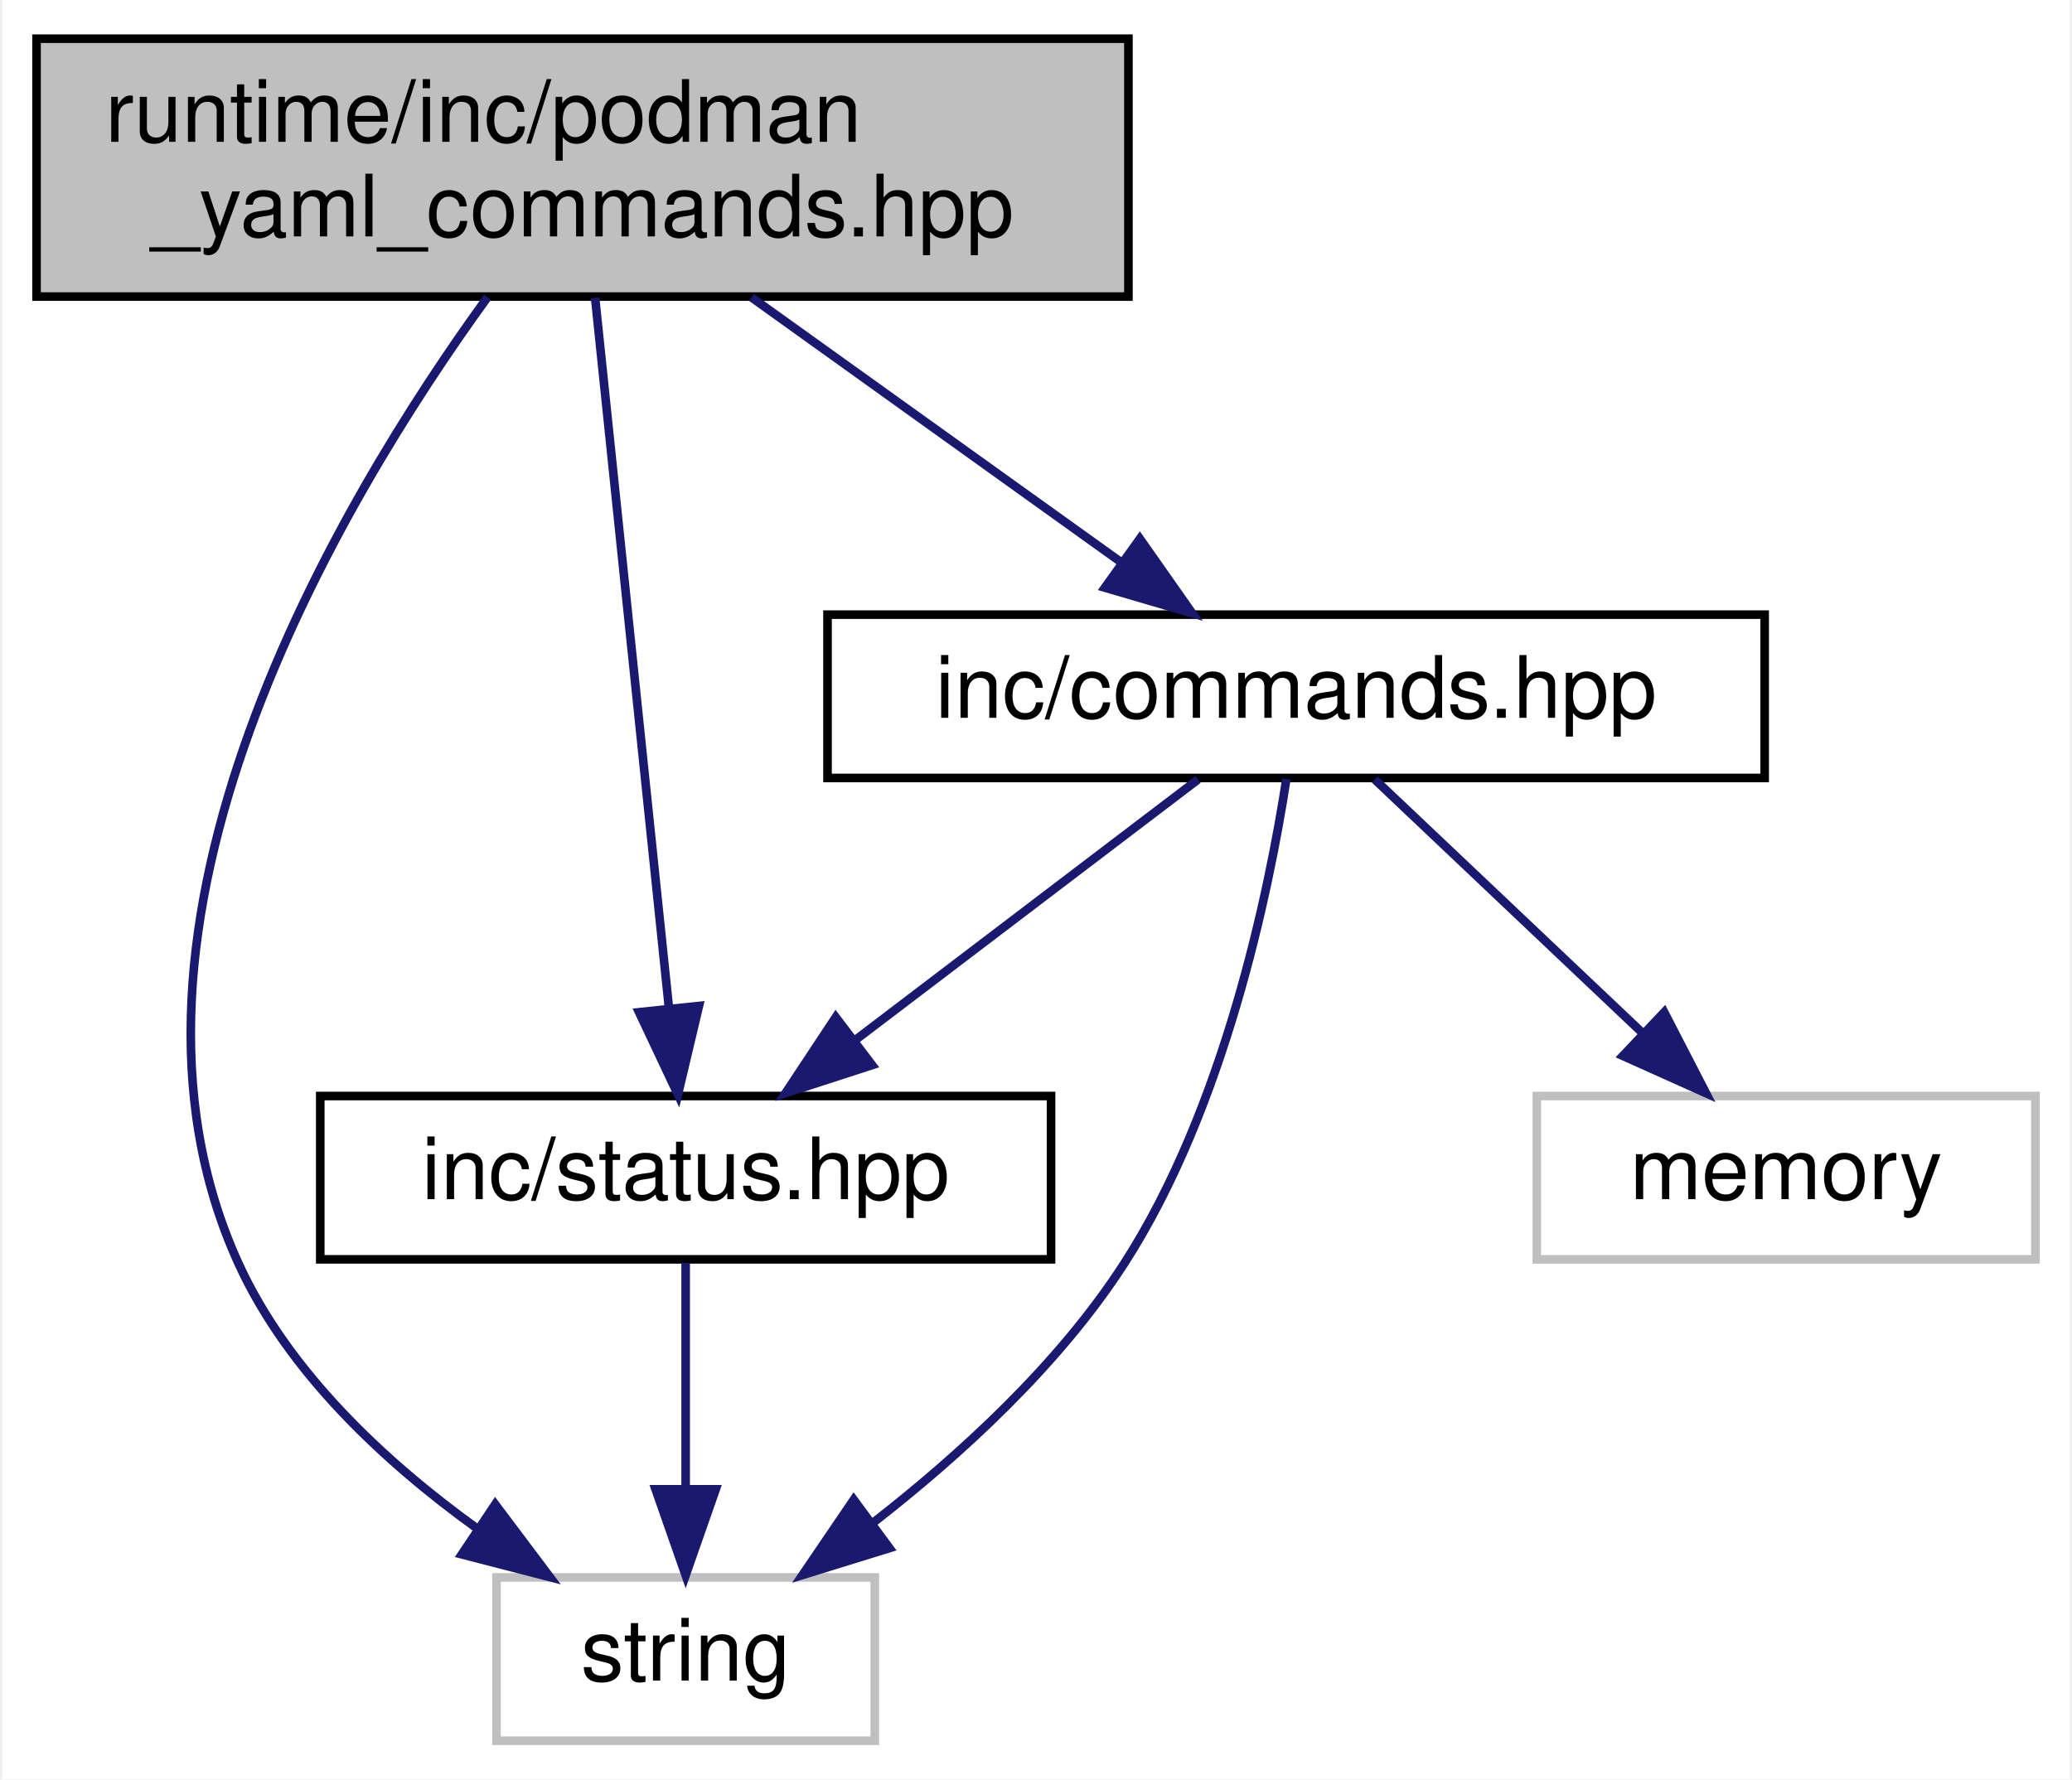
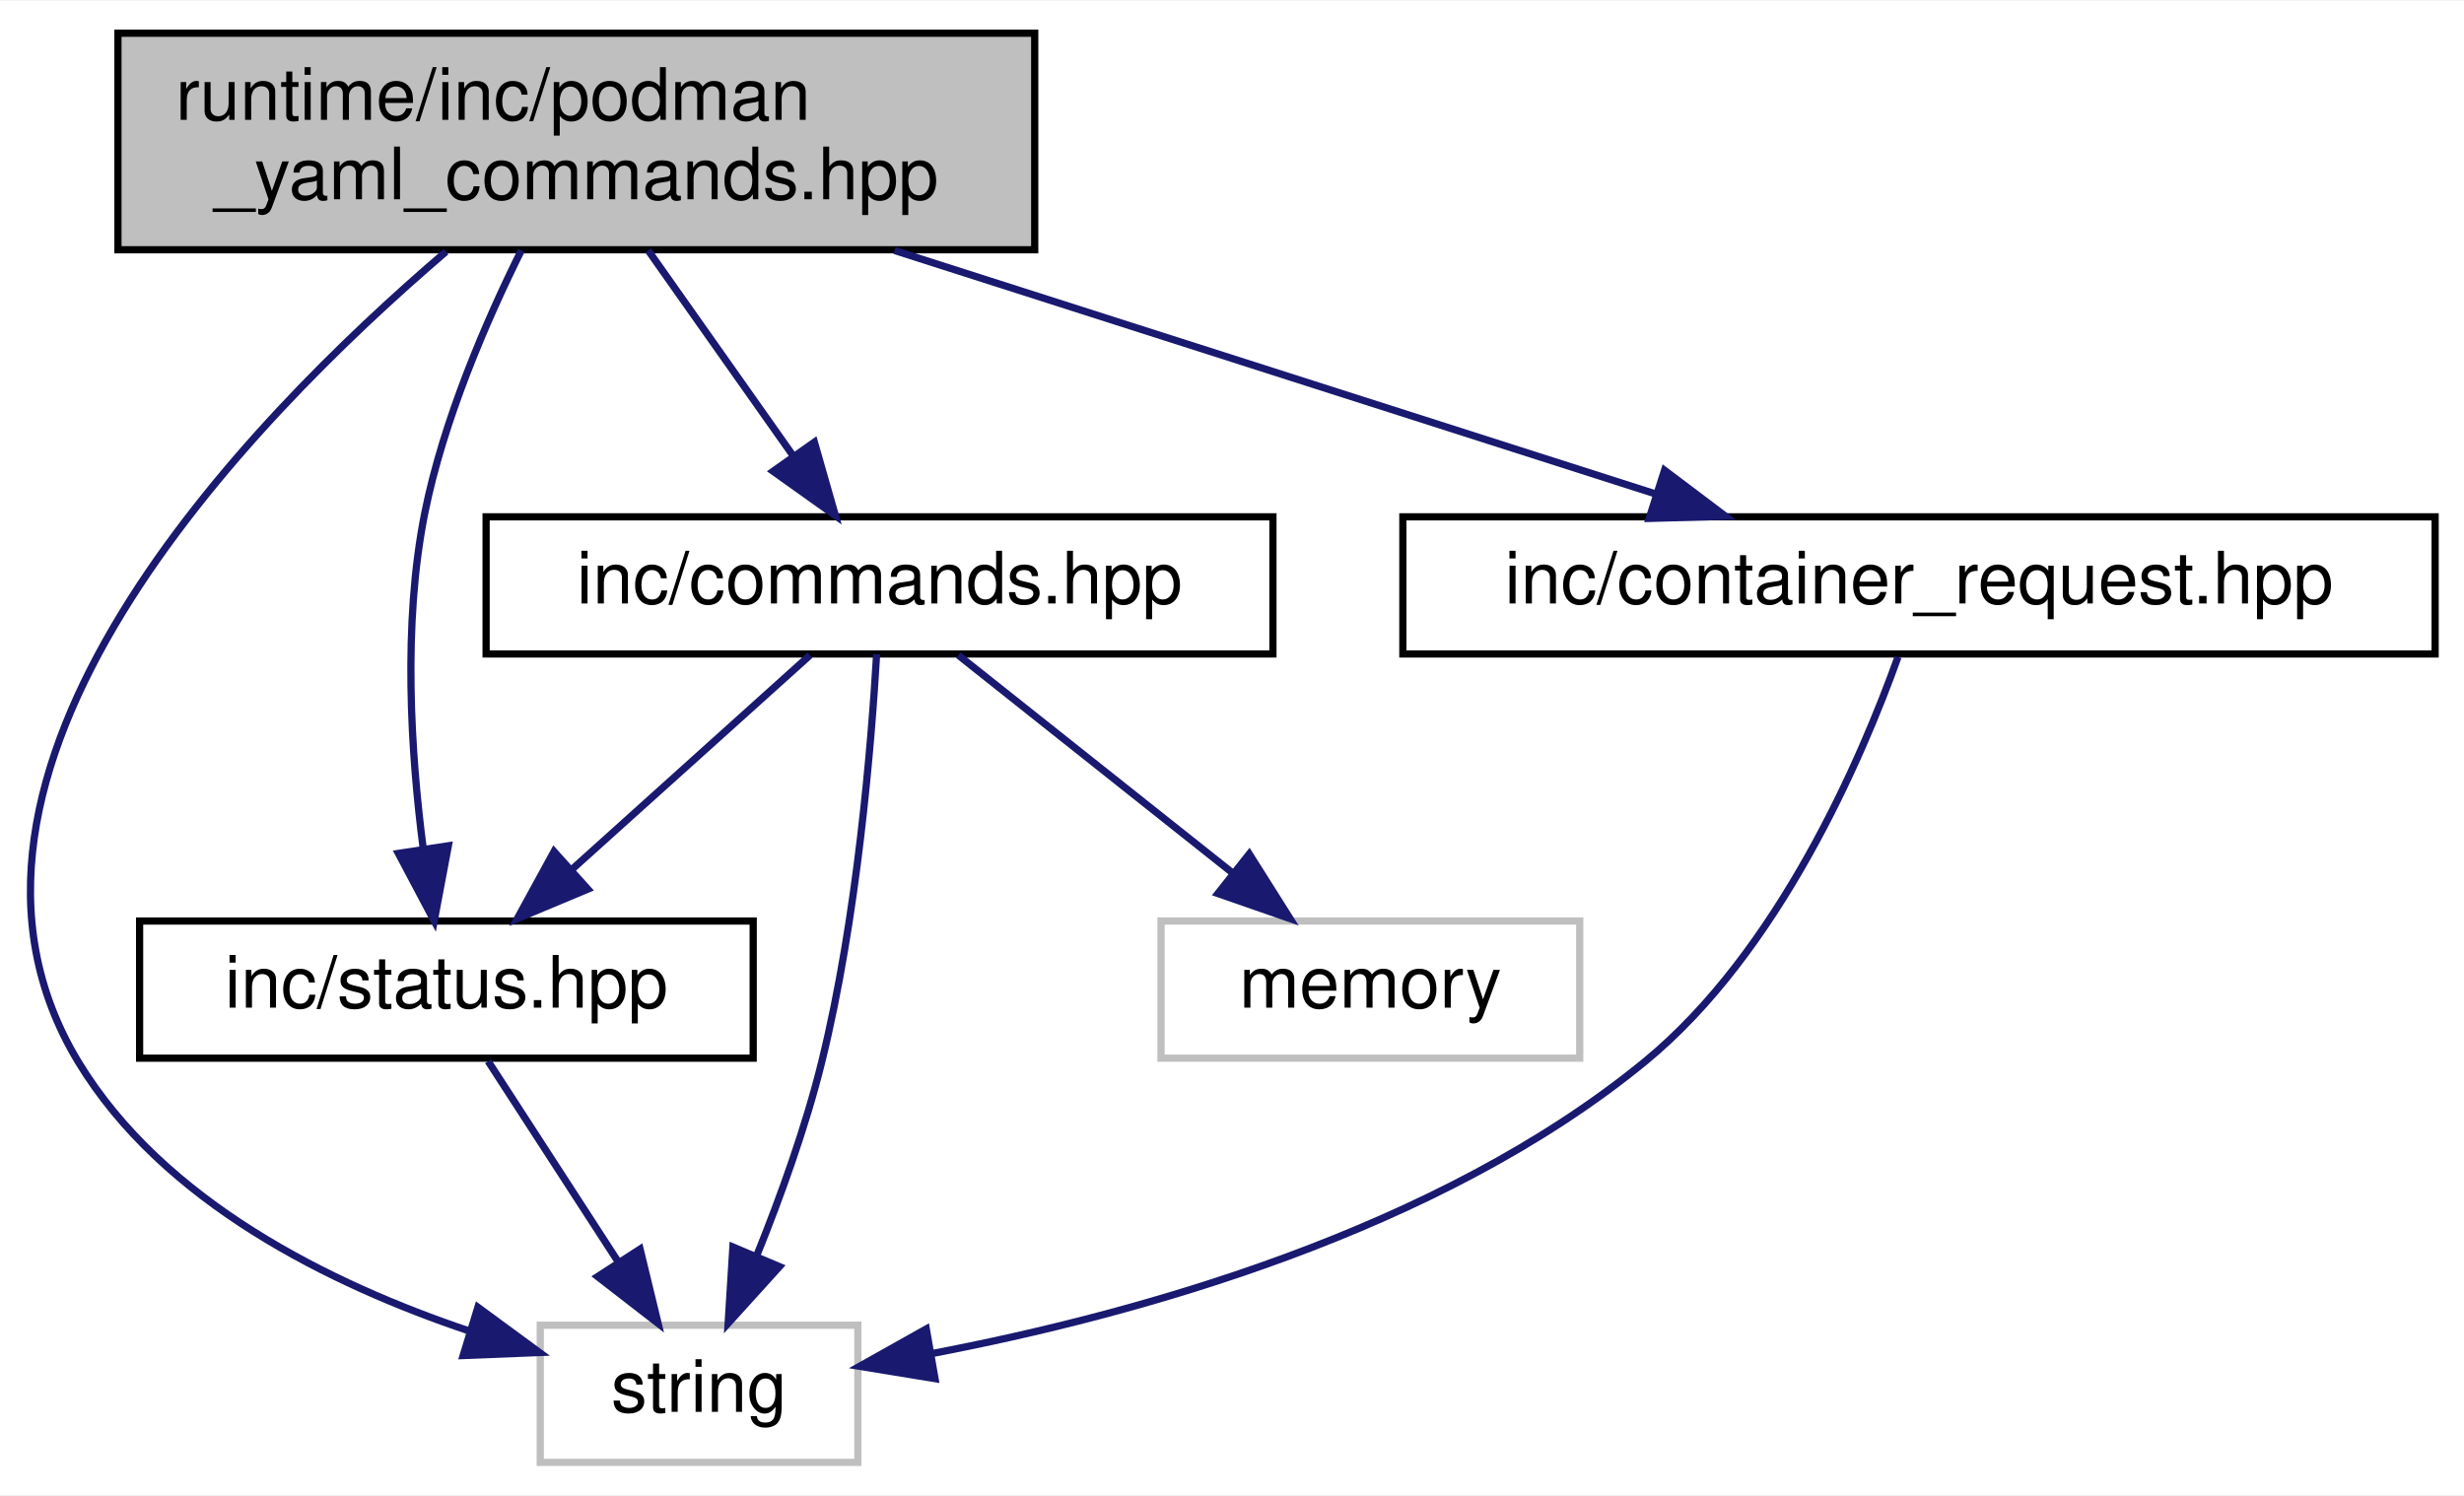
- <svg xmlns="http://www.w3.org/2000/svg" xmlns:xlink="http://www.w3.org/1999/xlink" width="241pt" height="207pt" viewBox="0.00 0.00 240.50 207.00">
+ <svg xmlns="http://www.w3.org/2000/svg" xmlns:xlink="http://www.w3.org/1999/xlink" width="341pt" height="207pt" viewBox="0.00 0.00 341.34 207.00">
  <g id="graph0" class="graph" transform="scale(1 1) rotate(0) translate(4 203)">
-     <polygon fill="white" stroke="transparent" points="-4,4 -4,-203 236.5,-203 236.5,4 -4,4" />
+     <polygon fill="white" stroke="transparent" points="-4,4 -4,-203 337.34,-203 337.34,4 -4,4" />
    <g id="node1" class="node">
      <g id="a_node1">
        <a xlink:title=" ">
-           <polygon fill="#bfbfbf" stroke="black" points="0,-168.5 0,-198.5 127,-198.5 127,-168.5 0,-168.5" />
-           <text text-anchor="start" x="8" y="-186.5" font-family="Helvetica,sans-Serif" font-size="10.00">runtime/inc/podman</text>
-           <text text-anchor="middle" x="63.5" y="-175.5" font-family="Helvetica,sans-Serif" font-size="10.00">_yaml_commands.hpp</text>
+           <polygon fill="#bfbfbf" stroke="black" points="12.34,-168.5 12.34,-198.5 139.34,-198.5 139.34,-168.5 12.34,-168.5" />
+           <text text-anchor="start" x="20.34" y="-186.5" font-family="Helvetica,sans-Serif" font-size="10.00">runtime/inc/podman</text>
+           <text text-anchor="middle" x="75.84" y="-175.5" font-family="Helvetica,sans-Serif" font-size="10.00">_yaml_commands.hpp</text>
        </a>
      </g>
    </g>
    <g id="node2" class="node">
      <g id="a_node2">
        <a xlink:title=" ">
-           <polygon fill="white" stroke="#bfbfbf" points="53.5,-0.5 53.5,-19.5 97.5,-19.5 97.5,-0.5 53.5,-0.5" />
-           <text text-anchor="middle" x="75.5" y="-7.5" font-family="Helvetica,sans-Serif" font-size="10.00">string</text>
+           <polygon fill="white" stroke="#bfbfbf" points="70.84,-0.5 70.84,-19.5 114.84,-19.5 114.84,-0.5 70.84,-0.5" />
+           <text text-anchor="middle" x="92.84" y="-7.5" font-family="Helvetica,sans-Serif" font-size="10.00">string</text>
        </a>
      </g>
    </g>
    <g id="edge1" class="edge">
-       <path fill="none" stroke="midnightblue" d="M52.45,-168.42C35.19,-144.62 5.59,-95.17 23.5,-56 29.28,-43.36 40.55,-32.91 51.13,-25.27" />
-       <polygon fill="midnightblue" stroke="midnightblue" points="53.35,-28 59.72,-19.53 49.46,-22.18 53.35,-28" />
+       <path fill="none" stroke="midnightblue" d="M57.78,-168.23C30.09,-144.55 -17.25,-95.8 6.84,-56 18.58,-36.6 41.74,-25.17 61.07,-18.68" />
+       <polygon fill="midnightblue" stroke="midnightblue" points="62.2,-21.99 70.74,-15.72 60.16,-15.3 62.2,-21.99" />
    </g>
    <g id="node3" class="node">
      <g id="a_node3">
        <a xlink:href="status_8hpp.html" target="_top" xlink:title="Defines status codes and a Status struct for standardized error handling.">
-           <polygon fill="white" stroke="black" points="33,-56.5 33,-75.5 118,-75.5 118,-56.5 33,-56.5" />
-           <text text-anchor="middle" x="75.5" y="-63.5" font-family="Helvetica,sans-Serif" font-size="10.00">inc/status.hpp</text>
+           <polygon fill="white" stroke="black" points="15.34,-56.5 15.34,-75.5 100.34,-75.5 100.34,-56.5 15.34,-56.5" />
+           <text text-anchor="middle" x="57.84" y="-63.5" font-family="Helvetica,sans-Serif" font-size="10.00">inc/status.hpp</text>
        </a>
      </g>
    </g>
    <g id="edge2" class="edge">
-       <path fill="none" stroke="midnightblue" d="M64.97,-168.34C67.12,-147.62 71.13,-109.02 73.54,-85.9" />
-       <polygon fill="midnightblue" stroke="midnightblue" points="77.05,-85.98 74.6,-75.67 70.08,-85.25 77.05,-85.98" />
+       <path fill="none" stroke="midnightblue" d="M68.21,-168.39C63.31,-158.52 57.41,-144.85 54.84,-132 51.76,-116.58 52.92,-98.71 54.62,-85.61" />
+       <polygon fill="midnightblue" stroke="midnightblue" points="58.11,-85.93 56.15,-75.51 51.19,-84.87 58.11,-85.93" />
    </g>
    <g id="node4" class="node">
      <g id="a_node4">
        <a xlink:href="commands_8hpp.html" target="_top" xlink:title="Declares the Command interface and Invoker class for the command pattern.">
-           <polygon fill="white" stroke="black" points="92,-112.5 92,-131.5 201,-131.5 201,-112.5 92,-112.5" />
-           <text text-anchor="middle" x="146.5" y="-119.5" font-family="Helvetica,sans-Serif" font-size="10.00">inc/commands.hpp</text>
+           <polygon fill="white" stroke="black" points="63.34,-112.5 63.34,-131.5 172.34,-131.5 172.34,-112.5 63.34,-112.5" />
+           <text text-anchor="middle" x="117.84" y="-119.5" font-family="Helvetica,sans-Serif" font-size="10.00">inc/commands.hpp</text>
        </a>
      </g>
    </g>
    <g id="edge4" class="edge">
-       <path fill="none" stroke="midnightblue" d="M83.17,-168.4C96.1,-159.13 112.99,-147.03 126.07,-137.65" />
-       <polygon fill="midnightblue" stroke="midnightblue" points="128.33,-140.33 134.42,-131.66 124.26,-134.64 128.33,-140.33" />
+       <path fill="none" stroke="midnightblue" d="M85.8,-168.4C91.84,-159.84 99.58,-148.87 105.94,-139.86" />
+       <polygon fill="midnightblue" stroke="midnightblue" points="108.82,-141.85 111.73,-131.66 103.1,-137.81 108.82,-141.85" />
+     </g>
+     <g id="node6" class="node">
+       <g id="a_node6">
+         <a xlink:href="container__request_8hpp.html" target="_top" xlink:title="Data structure for representing a container operation request.">
+           <polygon fill="white" stroke="black" points="190.34,-112.5 190.34,-131.5 333.34,-131.5 333.34,-112.5 190.34,-112.5" />
+           <text text-anchor="middle" x="261.84" y="-119.5" font-family="Helvetica,sans-Serif" font-size="10.00">inc/container_request.hpp</text>
+         </a>
+       </g>
+     </g>
+     <g id="edge8" class="edge">
+       <path fill="none" stroke="midnightblue" d="M119.92,-168.4C152.06,-158.12 195.1,-144.35 225.32,-134.68" />
+       <polygon fill="midnightblue" stroke="midnightblue" points="226.59,-137.95 235.05,-131.57 224.46,-131.28 226.59,-137.95" />
    </g>
    <g id="edge3" class="edge">
-       <path fill="none" stroke="midnightblue" d="M75.5,-56.08C75.5,-49.01 75.5,-38.86 75.5,-29.99" />
-       <polygon fill="midnightblue" stroke="midnightblue" points="79,-29.75 75.5,-19.75 72,-29.75 79,-29.75" />
+       <path fill="none" stroke="midnightblue" d="M63.62,-56.08C68.51,-48.53 75.67,-37.49 81.67,-28.23" />
+       <polygon fill="midnightblue" stroke="midnightblue" points="84.67,-30.05 87.17,-19.75 78.79,-26.24 84.67,-30.05" />
    </g>
    <g id="edge5" class="edge">
-       <path fill="none" stroke="midnightblue" d="M145.37,-112.37C143.35,-99.29 138.15,-74.05 126.5,-56 118.9,-44.22 107.37,-33.68 97.2,-25.78" />
-       <polygon fill="midnightblue" stroke="midnightblue" points="99.21,-22.91 89.09,-19.78 95.05,-28.54 99.21,-22.91" />
+       <path fill="none" stroke="midnightblue" d="M117.44,-112.47C116.71,-99.93 114.74,-75.87 109.84,-56 107.62,-46.98 104.12,-37.3 100.87,-29.24" />
+       <polygon fill="midnightblue" stroke="midnightblue" points="103.98,-27.62 96.87,-19.77 97.53,-30.34 103.98,-27.62" />
    </g>
    <g id="edge7" class="edge">
-       <path fill="none" stroke="midnightblue" d="M135.09,-112.32C124.39,-104.18 108.16,-91.84 95.34,-82.09" />
-       <polygon fill="midnightblue" stroke="midnightblue" points="97.19,-79.1 87.11,-75.83 92.96,-84.67 97.19,-79.1" />
+       <path fill="none" stroke="midnightblue" d="M108.2,-112.32C99.33,-104.34 85.97,-92.31 75.23,-82.65" />
+       <polygon fill="midnightblue" stroke="midnightblue" points="77.43,-79.92 67.66,-75.83 72.75,-85.13 77.43,-79.92" />
    </g>
    <g id="node5" class="node">
      <g id="a_node5">
        <a xlink:title=" ">
-           <polygon fill="white" stroke="#bfbfbf" points="174.5,-56.5 174.5,-75.5 232.5,-75.5 232.5,-56.5 174.5,-56.5" />
-           <text text-anchor="middle" x="203.5" y="-63.5" font-family="Helvetica,sans-Serif" font-size="10.00">memory</text>
+           <polygon fill="white" stroke="#bfbfbf" points="156.84,-56.5 156.84,-75.5 214.84,-75.5 214.84,-56.5 156.84,-56.5" />
+           <text text-anchor="middle" x="185.84" y="-63.5" font-family="Helvetica,sans-Serif" font-size="10.00">memory</text>
        </a>
      </g>
    </g>
    <g id="edge6" class="edge">
-       <path fill="none" stroke="midnightblue" d="M155.66,-112.32C164,-104.42 176.53,-92.55 186.68,-82.94" />
-       <polygon fill="midnightblue" stroke="midnightblue" points="189.32,-85.25 194.18,-75.83 184.51,-80.17 189.32,-85.25" />
+       <path fill="none" stroke="midnightblue" d="M128.77,-112.32C139.02,-104.18 154.56,-91.84 166.84,-82.09" />
+       <polygon fill="midnightblue" stroke="midnightblue" points="169.06,-84.79 174.72,-75.83 164.71,-79.31 169.06,-84.79" />
+     </g>
+     <g id="edge9" class="edge">
+       <path fill="none" stroke="midnightblue" d="M258.93,-112.08C253.94,-98.15 242.45,-71.24 223.84,-56 195.18,-32.52 153.56,-21 124.97,-15.55" />
+       <polygon fill="midnightblue" stroke="midnightblue" points="125.53,-12.1 115.08,-13.81 124.32,-18.99 125.53,-12.1" />
    </g>
  </g>
</svg>
